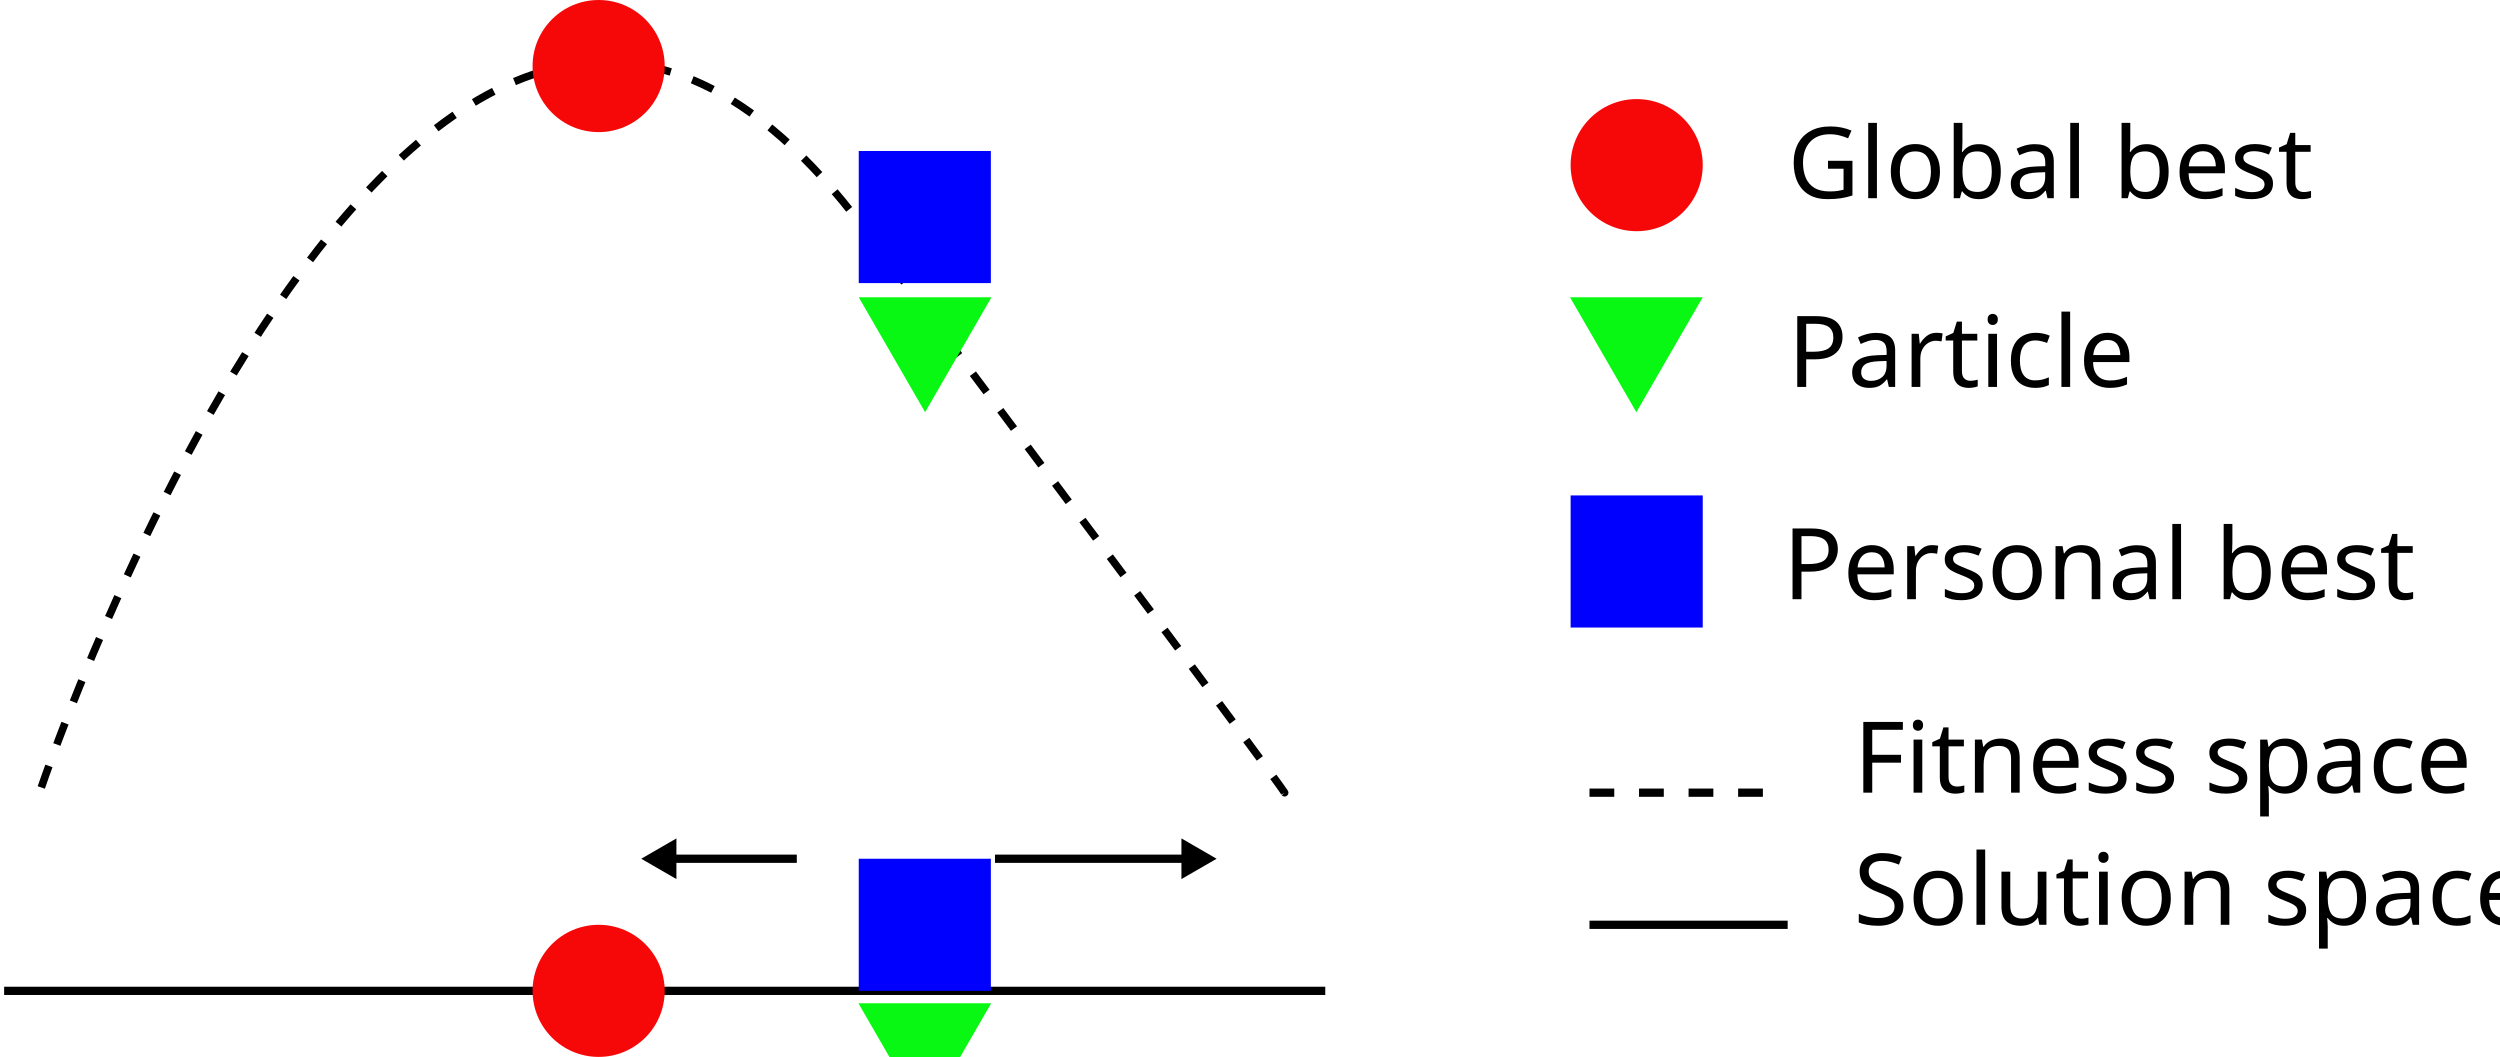
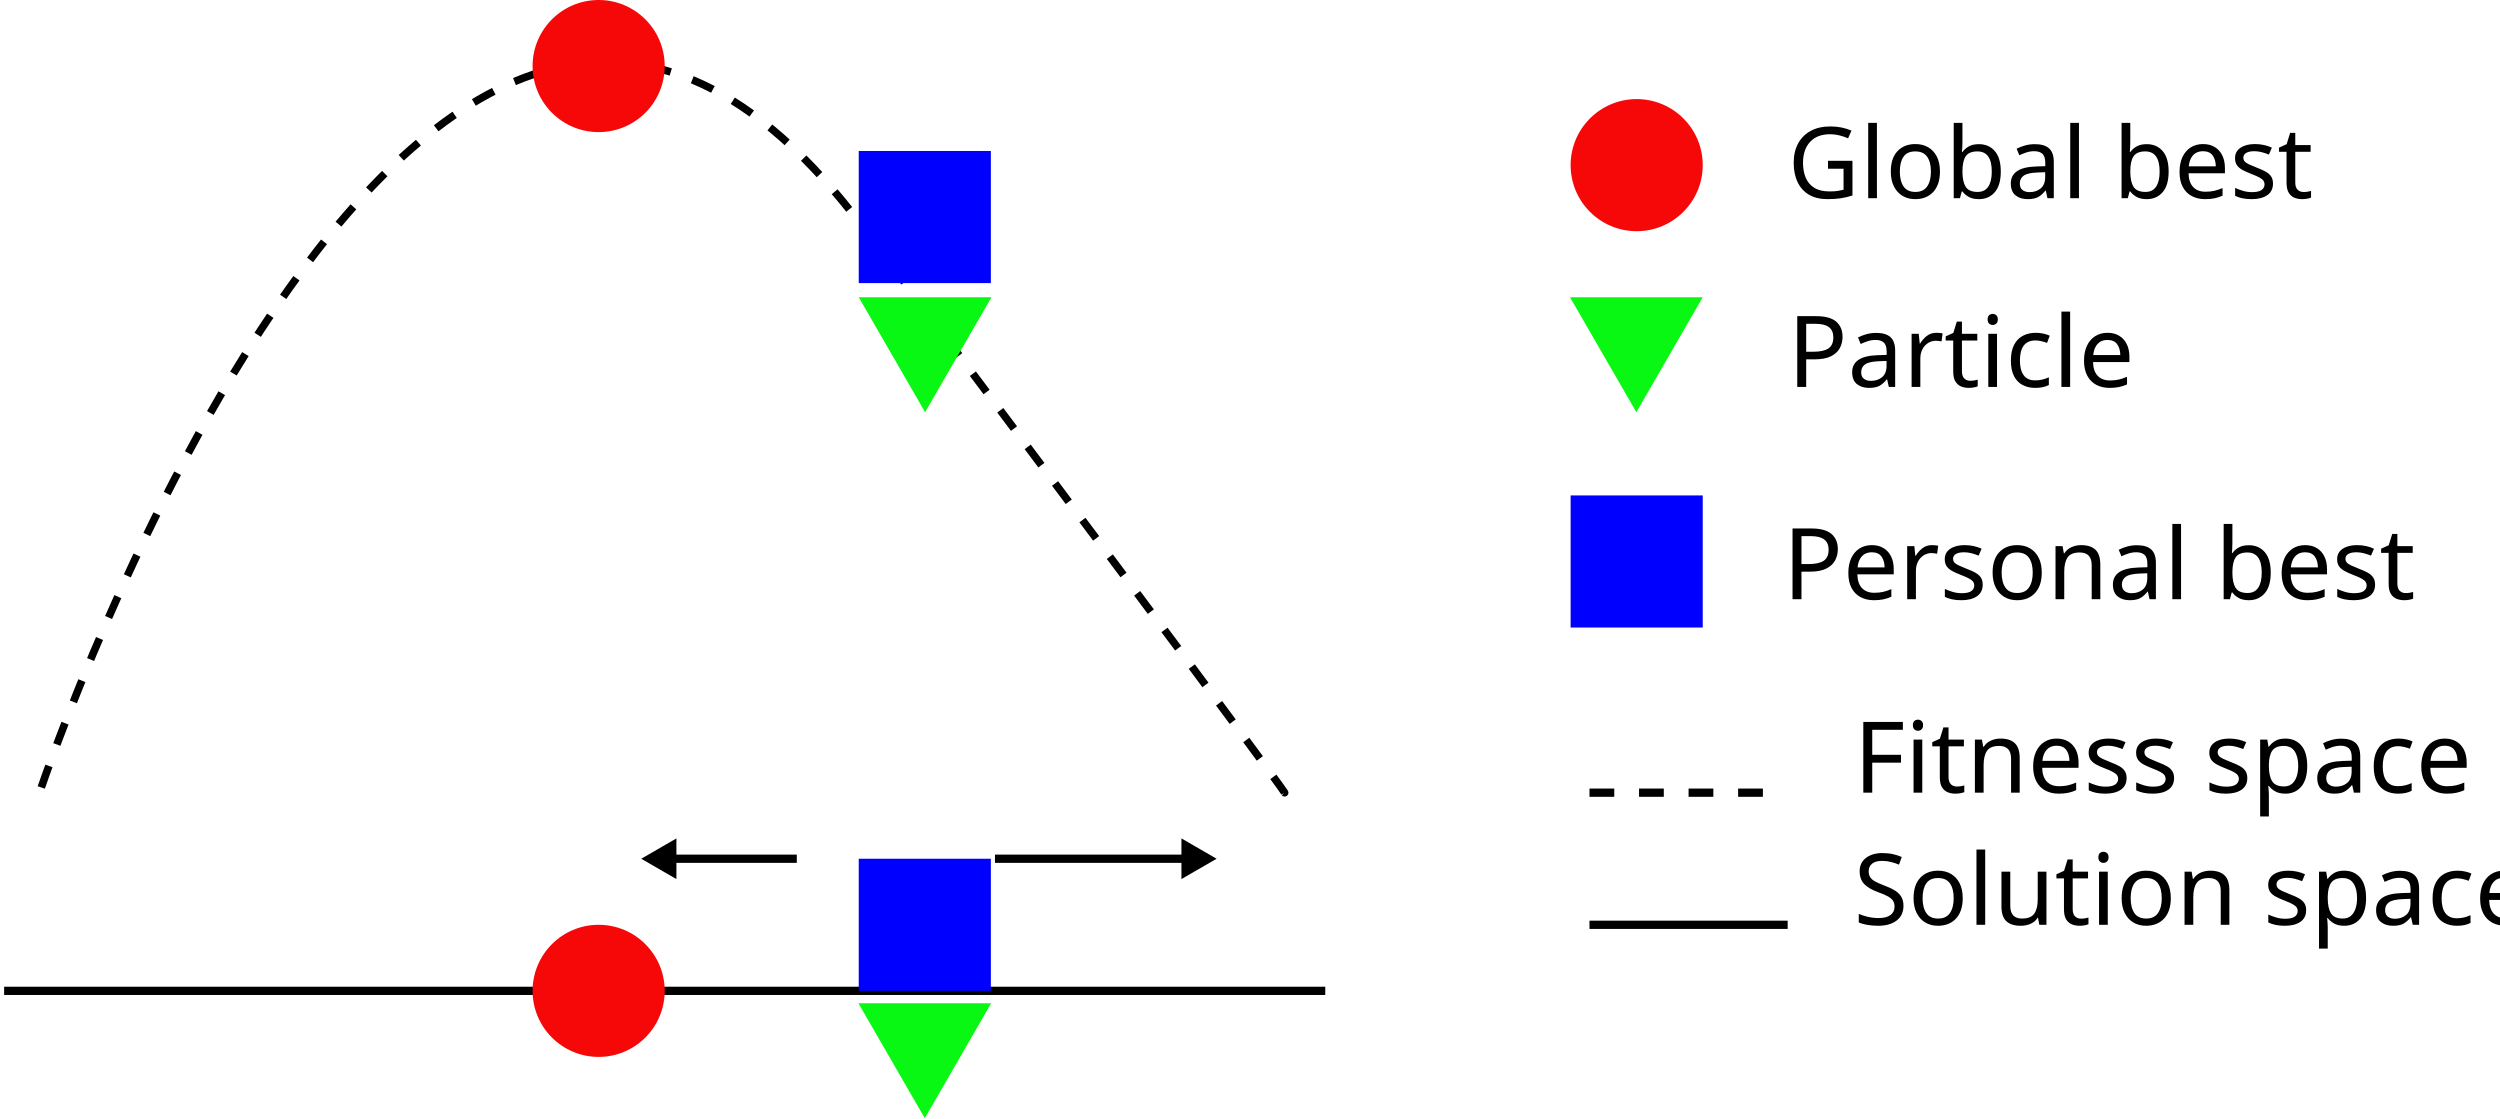
- <svg xmlns="http://www.w3.org/2000/svg" width="1513.848" height="640" id="svg2" version="1.1">
+ <svg xmlns="http://www.w3.org/2000/svg" width="1513.848" height="677.143" id="svg2" version="1.1">
  <defs id="defs4">
    <marker orient="auto" refY="0" refX="0" id="TriangleOutM" style="overflow:visible">
      <path id="path4193" d="m 5.77,0 -8.65,5 0,-10 8.65,5 z" style="fill-rule:evenodd;stroke:#000000;stroke-width:1pt;marker-start:none" transform="scale(0.4,0.4)" />
    </marker>
    <marker orient="auto" refY="0" refX="0" id="TriangleInM" style="overflow:visible">
      <path id="path4184" d="m 5.77,0 -8.65,5 0,-10 8.65,5 z" style="fill-rule:evenodd;stroke:#000000;stroke-width:1pt;marker-start:none" transform="scale(-0.4,-0.4)" />
    </marker>
  </defs>
  <g id="layer1" transform="translate(1122.143,105.0931)">
    <path style="fill:none;stroke:#000000;stroke-width:5;stroke-linecap:butt;stroke-linejoin:miter;stroke-miterlimit:4;stroke-opacity:1;stroke-dasharray:none" d="m -480,488.259 800,0" id="path3056" transform="translate(-639.6428,6.6479)" />
    <path style="fill:none;stroke:#000000;stroke-width:4.613;stroke-linecap:butt;stroke-linejoin:miter;stroke-miterlimit:4;stroke-opacity:1;stroke-dasharray:13.839, 13.839;stroke-dashoffset:0" d="m -1097.143,371.75 c 0,0 233.341,-691.404 497.5,-339.388 264.159,352.016 255.354,342.545 255.354,342.545" id="path3145" />
    <path style="fill:#f70808;fill-opacity:1;stroke:none" id="path2987" d="m 120,132.362 c 0,22.091 -17.909,40 -40,40 -22.091,0 -40,-17.909 -40,-40 0,-22.091 17.909,-40 40,-40 22.091,0 40,17.909 40,40 z" transform="translate(-211.0714,-137.4553)" />
    <rect style="fill:#0000ff;fill-rule:evenodd;stroke:none" id="rect3757" width="80" height="80" x="-171.071" y="194.907" />
    <path style="fill:#08f713;fill-opacity:1;stroke:none" id="path3774" d="m -320,452.362 -34.641,-60 69.282,0 z" transform="matrix(1.160128,0,0,1.160128,239.9814,-380.2833)" />
    <text xml:space="preserve" style="font-size:40px;font-style:normal;font-weight:normal;line-height:125%;letter-spacing:0px;word-spacing:0px;fill:#000000;fill-opacity:1;stroke:none;font-family:Sans" x="-39.643" y="14.907" id="text3776">
      <tspan id="tspan3778" x="-39.643" y="14.907" style="font-size:60px">Global best</tspan>
    </text>
    <text xml:space="preserve" style="font-size:40px;font-style:normal;font-weight:normal;line-height:125%;letter-spacing:0px;word-spacing:0px;fill:#000000;fill-opacity:1;stroke:none;font-family:Sans" x="-39.643" y="129.193" id="text3780">
      <tspan id="tspan3782" x="-39.643" y="129.193" style="font-size:60px">Particle</tspan>
    </text>
    <text xml:space="preserve" style="font-size:40px;font-style:normal;font-weight:normal;line-height:125%;letter-spacing:0px;word-spacing:0px;fill:#000000;fill-opacity:1;stroke:none;font-family:Sans" x="-42.5" y="257.764" id="text3784">
      <tspan id="tspan3786" x="-42.5" y="257.764" style="font-size:60px">Personal best</tspan>
    </text>
    <path style="fill:#f70808;fill-opacity:1;stroke:none" id="path2987-6" d="m 120,132.362 c 0,22.091 -17.909,40 -40,40 -22.091,0 -40,-17.909 -40,-40 0,-22.091 17.909,-40 40,-40 22.091,0 40,17.909 40,40 z" transform="translate(-839.6428,-197.4553)" />
    <path style="fill:#08f713;fill-opacity:1;stroke:none" id="path3774-2" d="m -320,452.362 -34.641,-60 69.282,0 z" transform="matrix(1.160128,0,0,1.160128,-190.714,-380.2833)" />
    <rect style="fill:#0000ff;fill-rule:evenodd;stroke:none" id="rect3757-6-0" width="80" height="80" x="-602.143" y="-13.665" />
    <path style="fill:#f70808;fill-opacity:1;stroke:none" id="path2987-6-1" d="m 120,132.362 c 0,22.091 -17.909,40 -40,40 -22.091,0 -40,-17.909 -40,-40 0,-22.091 17.909,-40 40,-40 22.091,0 40,17.909 40,40 z" transform="translate(-839.6428,362.5447)" />
    <path style="fill:#08f713;fill-opacity:1;stroke:none" id="path3774-2-3" d="m -320,452.362 -34.641,-60 69.282,0 z" transform="matrix(1.160128,0,0,1.160128,-190.902,47.25187)" />
    <rect style="fill:#0000ff;fill-rule:evenodd;stroke:none" id="rect3757-6-0-4" width="80" height="80" x="-602.143" y="414.907" />
    <path style="fill:none;stroke:#000000;stroke-width:5;stroke-linecap:butt;stroke-linejoin:miter;stroke-miterlimit:4;stroke-opacity:1;stroke-dasharray:none;marker-start:url(#TriangleInM);marker-end:none" d="m -719.643,414.907 80,0" id="path3862" />
    <path style="fill:none;stroke:#000000;stroke-width:5;stroke-linecap:butt;stroke-linejoin:miter;stroke-miterlimit:4;stroke-opacity:1;stroke-dasharray:none;marker-end:url(#TriangleOutM)" d="m 120,408.259 120,0" id="path4488" transform="translate(-639.6428,6.6479)" />
    <path style="fill:none;stroke:#000000;stroke-width:5;stroke-linecap:butt;stroke-linejoin:miter;stroke-miterlimit:4;stroke-opacity:1;stroke-dasharray:15, 15;stroke-dashoffset:0" d="m -159.643,374.907 120,0" id="path4676" />
    <path style="fill:none;stroke:#000000;stroke-width:5;stroke-linecap:butt;stroke-linejoin:miter;stroke-miterlimit:4;stroke-opacity:1;stroke-dasharray:none" d="m -159.643,454.907 120,0" id="path4678" />
    <text xml:space="preserve" style="font-size:40px;font-style:normal;font-weight:normal;line-height:125%;letter-spacing:0px;word-spacing:0px;fill:#000000;fill-opacity:1;stroke:none;font-family:Sans" x="0.357" y="374.907" id="text3784-1">
      <tspan id="tspan3786-3" x="0.357" y="374.907" style="font-size:60px">Fitness space</tspan>
    </text>
    <text xml:space="preserve" style="font-size:40px;font-style:normal;font-weight:normal;line-height:125%;letter-spacing:0px;word-spacing:0px;fill:#000000;fill-opacity:1;stroke:none;font-family:Sans" x="0.357" y="454.907" id="text3784-7">
      <tspan id="tspan3786-0" x="0.357" y="454.907" style="font-size:60px">Solution space</tspan>
    </text>
  </g>
</svg>
